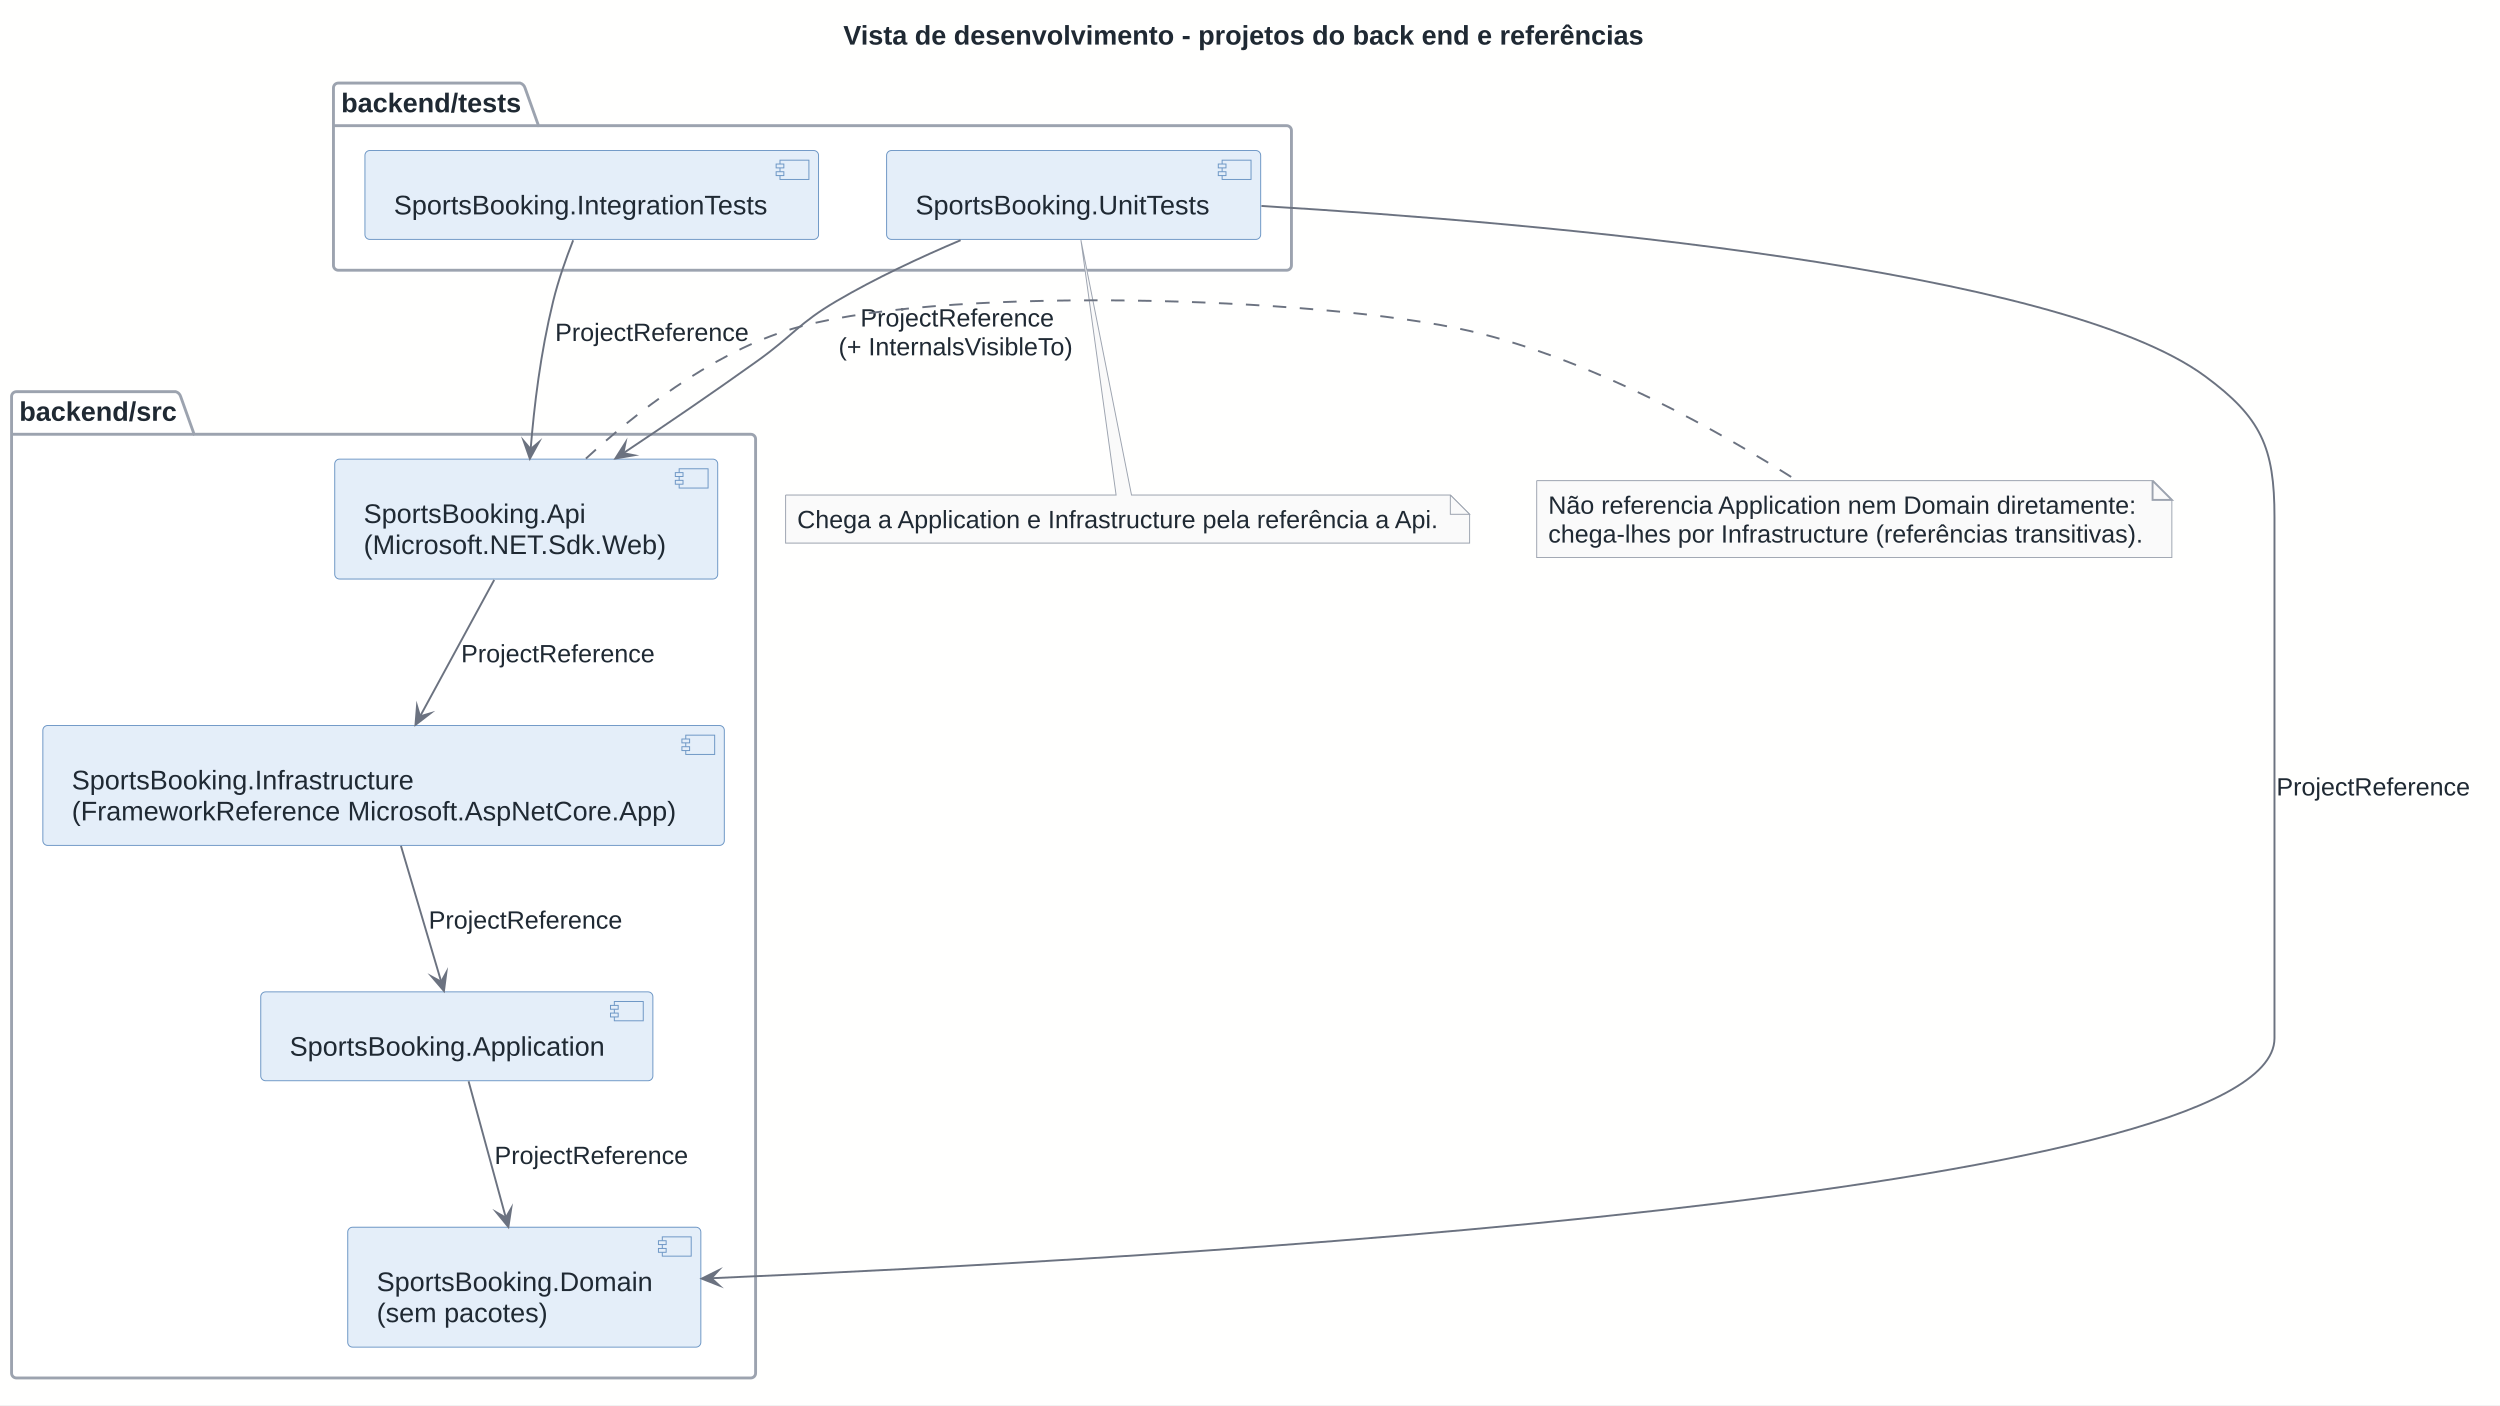
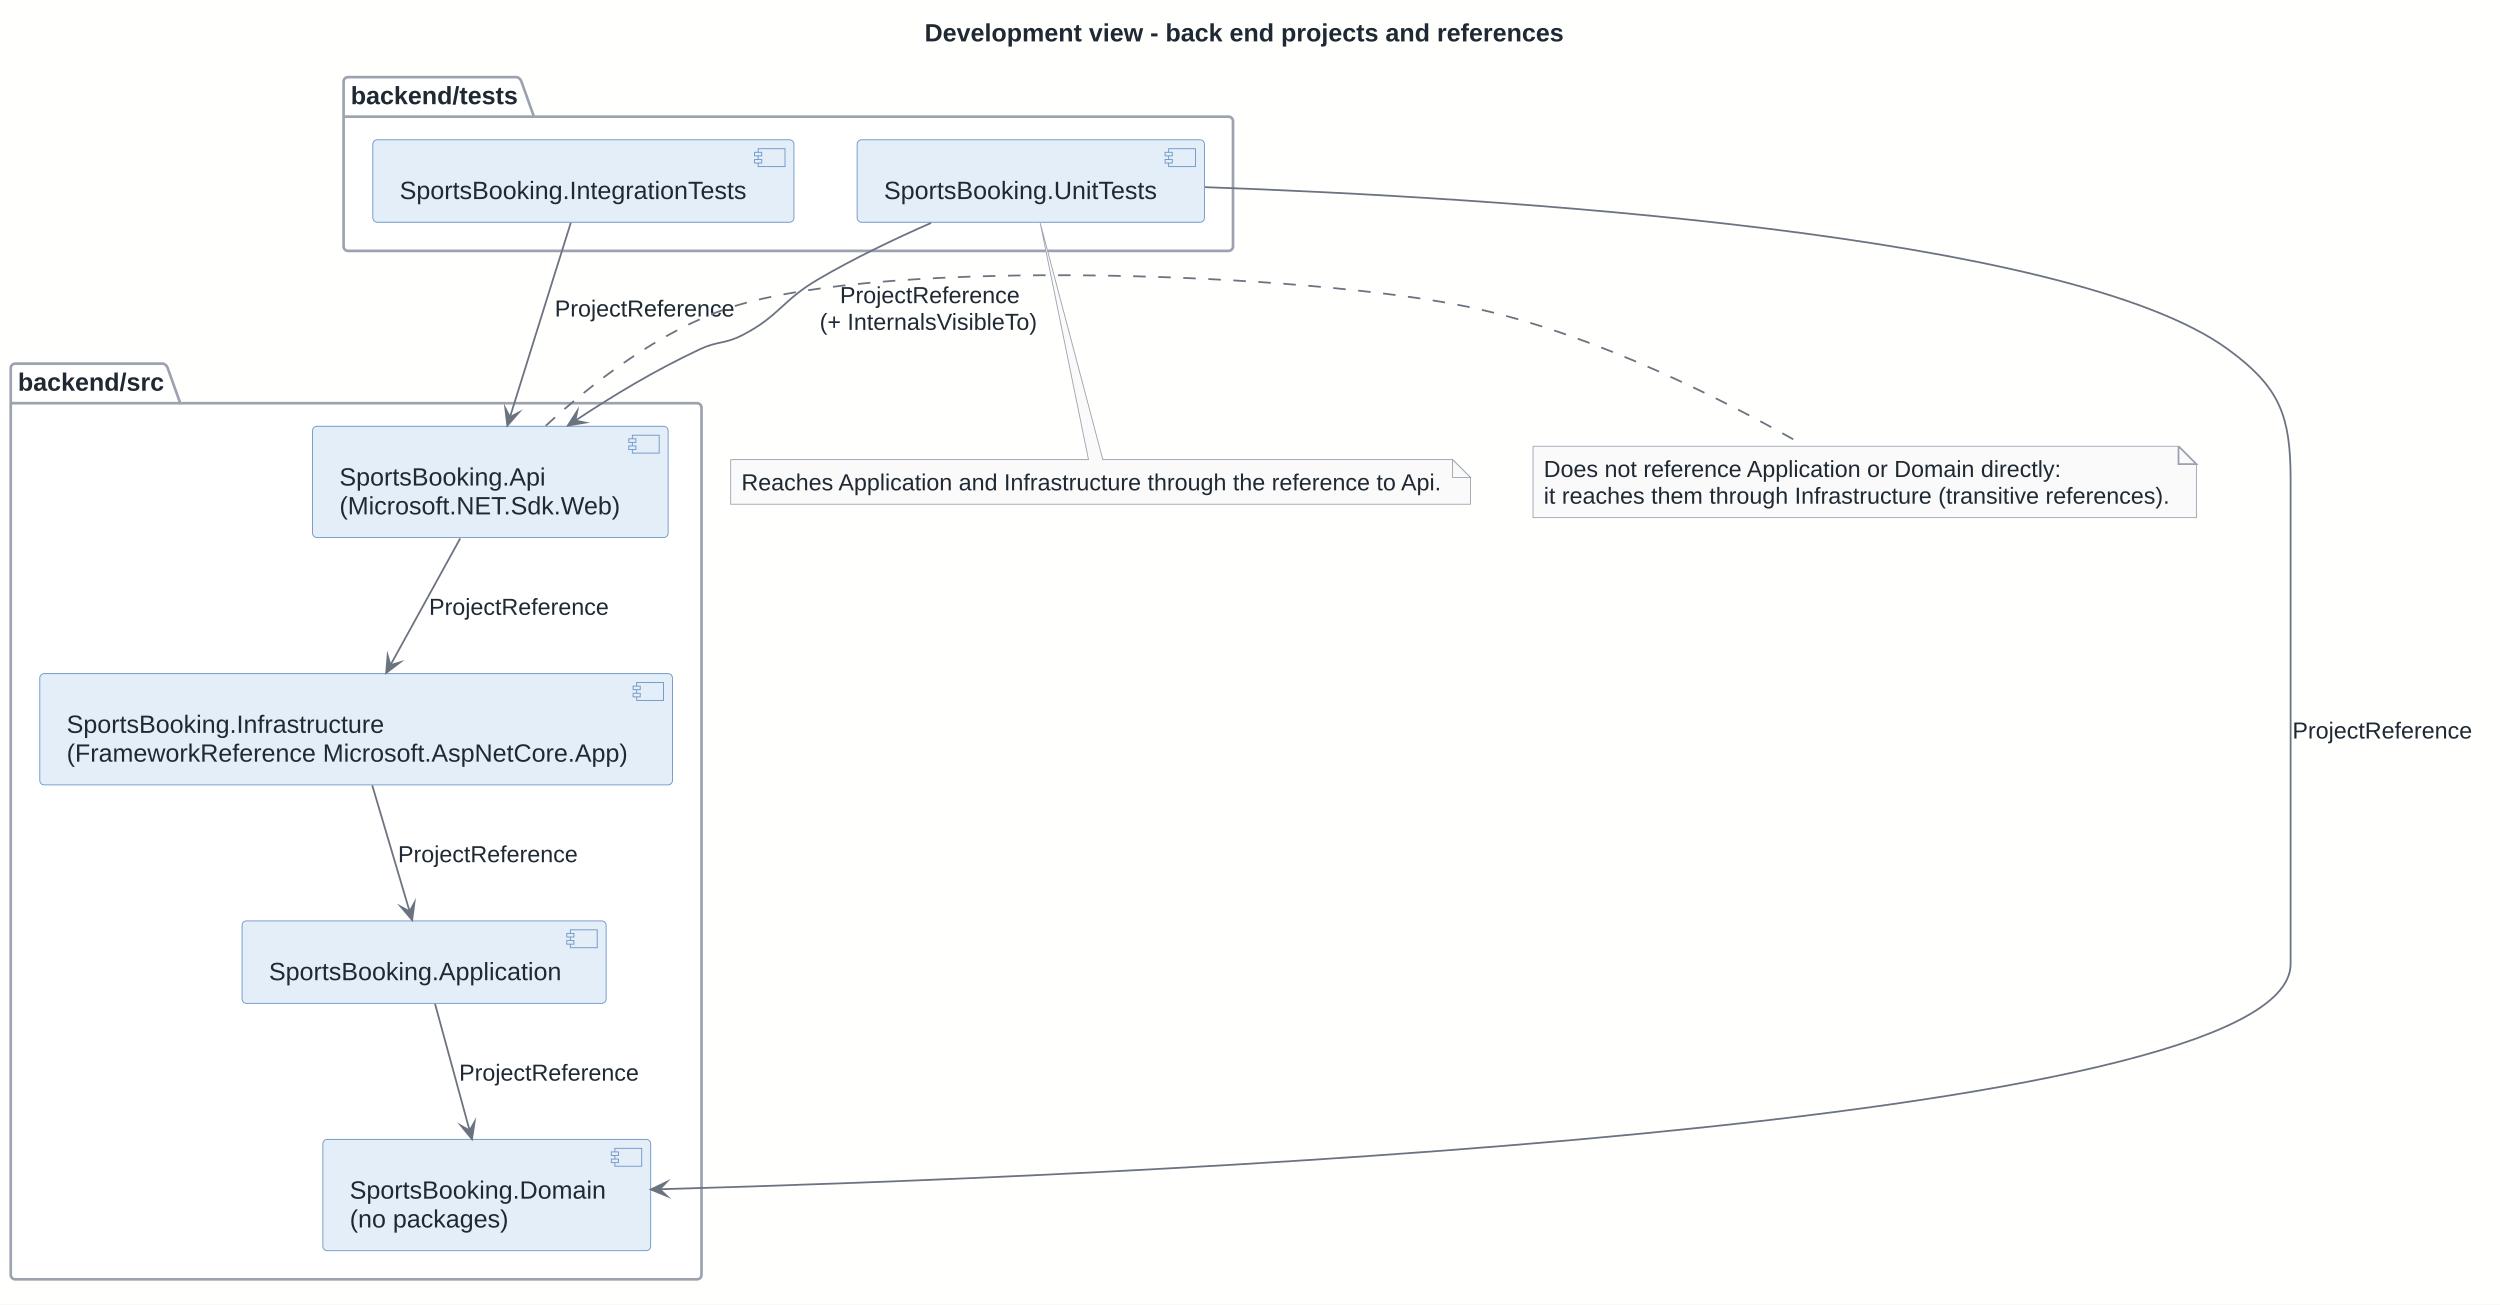
- <svg xmlns="http://www.w3.org/2000/svg" version="1.1" data-diagram-type="DESCRIPTION" style="width:1297px;height:729px;background:#FFFFFE;" width="1297px" height="729px" viewBox="0 0 1297 729" zoomAndPan="magnify" preserveAspectRatio="none" contentStyleType="text/css">
+ <svg xmlns="http://www.w3.org/2000/svg" version="1.1" data-diagram-type="DESCRIPTION" style="width:1397px;height:729px;background:#FFFFFE;" width="1397px" height="729px" viewBox="0 0 1397 729" zoomAndPan="magnify" preserveAspectRatio="none" contentStyleType="text/css">
  <defs />
  <g font-family="sans-serif" lengthAdjust="spacing">
-     <rect x="0" y="0" width="1297" height="729" fill="#FFFFFE" style="stroke:none;" />
+     <rect x="0" y="0" width="1397" height="729" fill="#FFFFFE" style="stroke:none;" />
    <g class="title" data-source-line="7">
-       <text x="437.486" y="23.132" fill="#1F2933" font-size="14" textLength="415.468" font-weight="700" font-family="Arial, Liberation Sans, Helvetica, sans-serif">Vista de desenvolvimento - projetos do back end e referências</text>
+       <text x="516.655" y="23.132" fill="#1F2933" font-size="14" textLength="357.13" font-weight="700" font-family="Arial, Liberation Sans, Helvetica, sans-serif">Development view - back end projects and references</text>
    </g>
    <g class="cluster" data-qualified-name="backend.src" id="ent0001" data-source-line="9">
      <path d="M8.5,203.199 L91.21,203.199 A3.75,3.75 0 0 1 93.71,205.699 L100.71,225.297 L389.5,225.297 A2.5,2.5 0 0 1 392,227.797 L392,712.389 A2.5,2.5 0 0 1 389.5,714.889 L8.5,714.889 A2.5,2.5 0 0 1 6,712.389 L6,205.699 A2.5,2.5 0 0 1 8.5,203.199" style="stroke:#9CA3AF;stroke-width:1.5;" fill="#FFF" />
      <line x1="6" y1="225.297" x2="100.71" y2="225.297" style="stroke:#9CA3AF;stroke-width:1.5;" />
      <text x="10" y="218.33" fill="#1F2933" font-size="14" textLength="81.71" font-weight="700" font-family="Arial, Liberation Sans, Helvetica, sans-serif">backend/src</text>
    </g>
    <g class="cluster" data-qualified-name="backend.tests" id="ent0006" data-source-line="16">
-       <path d="M175.5,43.099 L269.872,43.099 A3.75,3.75 0 0 1 272.372,45.599 L279.372,65.197 L667.5,65.197 A2.5,2.5 0 0 1 670,67.697 L670,137.699 A2.5,2.5 0 0 1 667.5,140.199 L175.5,140.199 A2.5,2.5 0 0 1 173,137.699 L173,45.599 A2.5,2.5 0 0 1 175.5,43.099" style="stroke:#9CA3AF;stroke-width:1.5;" fill="#FFF" />
-       <line x1="173" y1="65.197" x2="279.372" y2="65.197" style="stroke:#9CA3AF;stroke-width:1.5;" />
-       <text x="177" y="58.23" fill="#1F2933" font-size="14" textLength="93.372" font-weight="700" font-family="Arial, Liberation Sans, Helvetica, sans-serif">backend/tests</text>
+       <path d="M194.5,43.099 L288.872,43.099 A3.75,3.75 0 0 1 291.372,45.599 L298.372,65.197 L686.5,65.197 A2.5,2.5 0 0 1 689,67.697 L689,137.699 A2.5,2.5 0 0 1 686.5,140.199 L194.5,140.199 A2.5,2.5 0 0 1 192,137.699 L192,45.599 A2.5,2.5 0 0 1 194.5,43.099" style="stroke:#9CA3AF;stroke-width:1.5;" fill="#FFF" />
+       <line x1="192" y1="65.197" x2="298.372" y2="65.197" style="stroke:#9CA3AF;stroke-width:1.5;" />
+       <text x="196" y="58.23" fill="#1F2933" font-size="14" textLength="93.372" font-weight="700" font-family="Arial, Liberation Sans, Helvetica, sans-serif">backend/tests</text>
    </g>
    <g class="entity" data-qualified-name="backend.src.L_API" id="ent0002" data-source-line="10">
-       <rect x="173.66" y="238.199" width="198.689" height="62.197" fill="#E4EEF9" style="stroke:#6B95C4;stroke-width:0.5;" rx="2.5" ry="2.5" />
-       <rect x="352.349" y="243.199" width="15" height="10" fill="#E4EEF9" style="stroke:#6B95C4;stroke-width:0.5;" />
-       <rect x="350.349" y="245.199" width="4" height="2" fill="#E4EEF9" style="stroke:#6B95C4;stroke-width:0.5;" />
-       <rect x="350.349" y="249.199" width="4" height="2" fill="#E4EEF9" style="stroke:#6B95C4;stroke-width:0.5;" />
-       <text x="188.66" y="271.33" fill="#1F2933" font-size="14" textLength="115.179" font-family="Arial, Liberation Sans, Helvetica, sans-serif">SportsBooking.Api</text>
-       <text x="188.66" y="287.429" fill="#1F2933" font-size="14" textLength="158.689" font-family="Arial, Liberation Sans, Helvetica, sans-serif">(Microsoft.NET.Sdk.Web)</text>
+       <rect x="174.66" y="238.199" width="198.689" height="62.197" fill="#E4EEF9" style="stroke:#6B95C4;stroke-width:0.5;" rx="2.5" ry="2.5" />
+       <rect x="353.349" y="243.199" width="15" height="10" fill="#E4EEF9" style="stroke:#6B95C4;stroke-width:0.5;" />
+       <rect x="351.349" y="245.199" width="4" height="2" fill="#E4EEF9" style="stroke:#6B95C4;stroke-width:0.5;" />
+       <rect x="351.349" y="249.199" width="4" height="2" fill="#E4EEF9" style="stroke:#6B95C4;stroke-width:0.5;" />
+       <text x="189.66" y="271.33" fill="#1F2933" font-size="14" textLength="115.179" font-family="Arial, Liberation Sans, Helvetica, sans-serif">SportsBooking.Api</text>
+       <text x="189.66" y="287.429" fill="#1F2933" font-size="14" textLength="158.689" font-family="Arial, Liberation Sans, Helvetica, sans-serif">(Microsoft.NET.Sdk.Web)</text>
    </g>
    <g class="entity" data-qualified-name="backend.src.L_INF" id="ent0003" data-source-line="11">
      <rect x="22.23" y="376.399" width="353.544" height="62.197" fill="#E4EEF9" style="stroke:#6B95C4;stroke-width:0.5;" rx="2.5" ry="2.5" />
      <rect x="355.774" y="381.399" width="15" height="10" fill="#E4EEF9" style="stroke:#6B95C4;stroke-width:0.5;" />
      <rect x="353.774" y="383.399" width="4" height="2" fill="#E4EEF9" style="stroke:#6B95C4;stroke-width:0.5;" />
      <rect x="353.774" y="387.399" width="4" height="2" fill="#E4EEF9" style="stroke:#6B95C4;stroke-width:0.5;" />
      <text x="37.23" y="409.53" fill="#1F2933" font-size="14" textLength="177.42" font-family="Arial, Liberation Sans, Helvetica, sans-serif">SportsBooking.Infrastructure</text>
      <text x="37.23" y="425.629" fill="#1F2933" font-size="14" textLength="313.544" font-family="Arial, Liberation Sans, Helvetica, sans-serif">(FrameworkReference Microsoft.AspNetCore.App)</text>
    </g>
    <g class="entity" data-qualified-name="backend.src.L_APP" id="ent0004" data-source-line="12">
      <rect x="135.28" y="514.589" width="203.434" height="46.099" fill="#E4EEF9" style="stroke:#6B95C4;stroke-width:0.5;" rx="2.5" ry="2.5" />
      <rect x="318.714" y="519.589" width="15" height="10" fill="#E4EEF9" style="stroke:#6B95C4;stroke-width:0.5;" />
      <rect x="316.714" y="521.589" width="4" height="2" fill="#E4EEF9" style="stroke:#6B95C4;stroke-width:0.5;" />
      <rect x="316.714" y="525.589" width="4" height="2" fill="#E4EEF9" style="stroke:#6B95C4;stroke-width:0.5;" />
      <text x="150.28" y="547.72" fill="#1F2933" font-size="14" textLength="163.434" font-family="Arial, Liberation Sans, Helvetica, sans-serif">SportsBooking.Application</text>
    </g>
    <g class="entity" data-qualified-name="backend.src.L_DOM" id="ent0005" data-source-line="13">
      <rect x="180.41" y="636.689" width="183.186" height="62.197" fill="#E4EEF9" style="stroke:#6B95C4;stroke-width:0.5;" rx="2.5" ry="2.5" />
      <rect x="343.596" y="641.689" width="15" height="10" fill="#E4EEF9" style="stroke:#6B95C4;stroke-width:0.5;" />
      <rect x="341.596" y="643.689" width="4" height="2" fill="#E4EEF9" style="stroke:#6B95C4;stroke-width:0.5;" />
      <rect x="341.596" y="647.689" width="4" height="2" fill="#E4EEF9" style="stroke:#6B95C4;stroke-width:0.5;" />
      <text x="195.41" y="669.82" fill="#1F2933" font-size="14" textLength="143.186" font-family="Arial, Liberation Sans, Helvetica, sans-serif">SportsBooking.Domain</text>
-       <text x="195.41" y="685.919" fill="#1F2933" font-size="14" textLength="88.696" font-family="Arial, Liberation Sans, Helvetica, sans-serif">(sem pacotes)</text>
+       <text x="195.41" y="685.919" fill="#1F2933" font-size="14" textLength="88.717" font-family="Arial, Liberation Sans, Helvetica, sans-serif">(no packages)</text>
    </g>
    <g class="entity" data-qualified-name="backend.tests.DEV_TEST_UNIT" id="ent0007" data-source-line="17">
-       <rect x="459.97" y="78.099" width="194.068" height="46.099" fill="#E4EEF9" style="stroke:#6B95C4;stroke-width:0.5;" rx="2.5" ry="2.5" />
-       <rect x="634.038" y="83.099" width="15" height="10" fill="#E4EEF9" style="stroke:#6B95C4;stroke-width:0.5;" />
-       <rect x="632.038" y="85.099" width="4" height="2" fill="#E4EEF9" style="stroke:#6B95C4;stroke-width:0.5;" />
-       <rect x="632.038" y="89.099" width="4" height="2" fill="#E4EEF9" style="stroke:#6B95C4;stroke-width:0.5;" />
-       <text x="474.97" y="111.23" fill="#1F2933" font-size="14" textLength="154.068" font-family="Arial, Liberation Sans, Helvetica, sans-serif">SportsBooking.UnitTests</text>
+       <rect x="478.97" y="78.099" width="194.068" height="46.099" fill="#E4EEF9" style="stroke:#6B95C4;stroke-width:0.5;" rx="2.5" ry="2.5" />
+       <rect x="653.038" y="83.099" width="15" height="10" fill="#E4EEF9" style="stroke:#6B95C4;stroke-width:0.5;" />
+       <rect x="651.038" y="85.099" width="4" height="2" fill="#E4EEF9" style="stroke:#6B95C4;stroke-width:0.5;" />
+       <rect x="651.038" y="89.099" width="4" height="2" fill="#E4EEF9" style="stroke:#6B95C4;stroke-width:0.5;" />
+       <text x="493.97" y="111.23" fill="#1F2933" font-size="14" textLength="154.068" font-family="Arial, Liberation Sans, Helvetica, sans-serif">SportsBooking.UnitTests</text>
    </g>
    <g class="entity" data-qualified-name="backend.tests.DEV_TEST_INT" id="ent0008" data-source-line="18">
-       <rect x="189.33" y="78.099" width="235.33" height="46.099" fill="#E4EEF9" style="stroke:#6B95C4;stroke-width:0.5;" rx="2.5" ry="2.5" />
-       <rect x="404.66" y="83.099" width="15" height="10" fill="#E4EEF9" style="stroke:#6B95C4;stroke-width:0.5;" />
-       <rect x="402.66" y="85.099" width="4" height="2" fill="#E4EEF9" style="stroke:#6B95C4;stroke-width:0.5;" />
-       <rect x="402.66" y="89.099" width="4" height="2" fill="#E4EEF9" style="stroke:#6B95C4;stroke-width:0.5;" />
-       <text x="204.33" y="111.23" fill="#1F2933" font-size="14" textLength="195.33" font-family="Arial, Liberation Sans, Helvetica, sans-serif">SportsBooking.IntegrationTests</text>
+       <rect x="208.33" y="78.099" width="235.33" height="46.099" fill="#E4EEF9" style="stroke:#6B95C4;stroke-width:0.5;" rx="2.5" ry="2.5" />
+       <rect x="423.66" y="83.099" width="15" height="10" fill="#E4EEF9" style="stroke:#6B95C4;stroke-width:0.5;" />
+       <rect x="421.66" y="85.099" width="4" height="2" fill="#E4EEF9" style="stroke:#6B95C4;stroke-width:0.5;" />
+       <rect x="421.66" y="89.099" width="4" height="2" fill="#E4EEF9" style="stroke:#6B95C4;stroke-width:0.5;" />
+       <text x="223.33" y="111.23" fill="#1F2933" font-size="14" textLength="195.33" font-family="Arial, Liberation Sans, Helvetica, sans-serif">SportsBooking.IntegrationTests</text>
    </g>
    <g class="entity" data-qualified-name="GMN15" id="ent0016" data-source-line="30">
-       <path d="M797.24,249.349 L797.24,289.246 L1126.755,289.246 L1126.755,259.349 L1116.755,249.349 L797.24,249.349" style="stroke:#9CA3AF;stroke-width:0.5;" fill="#FAFAFA" />
-       <path d="M1116.755,249.349 L1116.755,259.349 L1126.755,259.349 L1116.755,249.349" style="stroke:#9CA3AF;stroke-width:1;" fill="#FAFAFA" />
-       <text x="803.24" y="266.542" fill="#1F2933" font-size="13" textLength="305.659" font-family="Arial, Liberation Sans, Helvetica, sans-serif">Não referencia Application nem Domain diretamente:</text>
-       <text x="803.24" y="281.491" fill="#1F2933" font-size="13" textLength="308.515" font-family="Arial, Liberation Sans, Helvetica, sans-serif">chega-lhes por Infrastructure (referências transitivas).</text>
+       <path d="M856.65,249.349 L856.65,289.246 L1227.355,289.246 L1227.355,259.349 L1217.355,249.349 L856.65,249.349" style="stroke:#9CA3AF;stroke-width:0.5;" fill="#FAFAFA" />
+       <path d="M1217.355,249.349 L1217.355,259.349 L1227.355,259.349 L1217.355,249.349" style="stroke:#9CA3AF;stroke-width:1;" fill="#FAFAFA" />
+       <text x="862.65" y="266.542" fill="#1F2933" font-size="13" textLength="289.751" font-family="Arial, Liberation Sans, Helvetica, sans-serif">Does not reference Application or Domain directly:</text>
+       <text x="862.65" y="281.491" fill="#1F2933" font-size="13" textLength="349.705" font-family="Arial, Liberation Sans, Helvetica, sans-serif">it reaches them through Infrastructure (transitive references).</text>
    </g>
    <g class="entity" data-qualified-name="GMN18" id="ent0019" data-source-line="35">
-       <path d="M407.57,256.819 L407.57,281.767 A0,0 0 0 0 407.57,281.767 L762.431,281.767 A0,0 0 0 0 762.431,281.767 L762.431,266.819 L752.431,256.819 L587.03,256.819 L560.78,124.559 L579.03,256.819 L407.57,256.819 A0,0 0 0 0 407.57,256.819" style="stroke:#9CA3AF;stroke-width:0.5;" fill="#FAFAFA" />
-       <path d="M752.431,256.819 L752.431,266.819 L762.431,266.819 L752.431,256.819" style="stroke:#9CA3AF;stroke-width:0.5;" fill="#FAFAFA" />
-       <text x="413.57" y="274.012" fill="#1F2933" font-size="13" textLength="333.861" font-family="Arial, Liberation Sans, Helvetica, sans-serif">Chega a Application e Infrastructure pela referência a Api.</text>
+       <path d="M408.3,256.819 L408.3,281.767 A0,0 0 0 0 408.3,281.767 L821.699,281.767 A0,0 0 0 0 821.699,281.767 L821.699,266.819 L811.699,256.819 L616.25,256.819 L581.26,124.559 L608.25,256.819 L408.3,256.819 A0,0 0 0 0 408.3,256.819" style="stroke:#9CA3AF;stroke-width:0.5;" fill="#FAFAFA" />
+       <path d="M811.699,256.819 L811.699,266.819 L821.699,266.819 L811.699,256.819" style="stroke:#9CA3AF;stroke-width:0.5;" fill="#FAFAFA" />
+       <text x="414.3" y="274.012" fill="#1F2933" font-size="13" textLength="392.399" font-family="Arial, Liberation Sans, Helvetica, sans-serif">Reaches Application and Infrastructure through the reference to Api.</text>
    </g>
    <g class="link" data-entity-1="ent0002" data-entity-2="ent0003" id="lnk9" data-source-line="21" data-link-type="dependency">
-       <path d="M256.39,300.859 C244.21,323.289 230.118,349.236 217.938,371.636" style="stroke:#6B7280;stroke-width:1;" fill="none" id="L_API-to-L_INF" />
-       <polygon points="215.55,376.029,223.363,370.033,217.938,371.636,216.335,366.211,215.55,376.029" fill="#6B7280" style="stroke:#6B7280;stroke-width:1;stroke-linejoin:miter;stroke-miterlimit:10;" />
-       <text x="239.22" y="343.592" fill="#1F2933" font-size="13" textLength="100.439" font-family="Arial, Liberation Sans, Helvetica, sans-serif">ProjectReference</text>
+       <path d="M257.17,300.859 C244.82,323.289 230.521,349.248 218.191,371.648" style="stroke:#6B7280;stroke-width:1;" fill="none" id="L_API-to-L_INF" />
+       <polygon points="215.78,376.029,223.624,370.073,218.191,371.648,216.616,366.215,215.78,376.029" fill="#6B7280" style="stroke:#6B7280;stroke-width:1;stroke-linejoin:miter;stroke-miterlimit:10;" />
+       <text x="239.75" y="343.592" fill="#1F2933" font-size="13" textLength="100.439" font-family="Arial, Liberation Sans, Helvetica, sans-serif">ProjectReference</text>
    </g>
    <g class="link" data-entity-1="ent0003" data-entity-2="ent0004" id="lnk10" data-source-line="22" data-link-type="dependency">
      <path d="M208.01,438.859 C214.85,461.959 222.698,488.415 228.898,509.315" style="stroke:#6B7280;stroke-width:1;" fill="none" id="L_INF-to-L_APP" />
      <polygon points="230.32,514.109,231.595,504.343,228.898,509.315,223.926,506.618,230.32,514.109" fill="#6B7280" style="stroke:#6B7280;stroke-width:1;stroke-linejoin:miter;stroke-miterlimit:10;" />
      <text x="222.4" y="481.782" fill="#1F2933" font-size="13" textLength="100.439" font-family="Arial, Liberation Sans, Helvetica, sans-serif">ProjectReference</text>
    </g>
    <g class="link" data-entity-1="ent0004" data-entity-2="ent0005" id="lnk11" data-source-line="23" data-link-type="dependency">
      <path d="M243.1,560.969 C248.82,581.899 256.093,608.555 262.423,631.735" style="stroke:#6B7280;stroke-width:1;" fill="none" id="L_APP-to-L_DOM" />
      <polygon points="263.74,636.559,265.228,626.823,262.423,631.735,257.51,628.93,263.74,636.559" fill="#6B7280" style="stroke:#6B7280;stroke-width:1;stroke-linejoin:miter;stroke-miterlimit:10;" />
      <text x="256.55" y="603.882" fill="#1F2933" font-size="13" textLength="100.439" font-family="Arial, Liberation Sans, Helvetica, sans-serif">ProjectReference</text>
    </g>
    <g class="link" data-entity-1="ent0007" data-entity-2="ent0005" id="lnk12" data-source-line="25" data-link-type="dependency">
-       <path d="M654.43,106.869 C800.7,115.699 1068,139.179 1144,195.199 C1173.15,216.689 1180,232.079 1180,268.299 C1180,268.299 1180,268.299 1180,538.639 C1180,620.429 599.895,653.275 369.055,663.135" style="stroke:#6B7280;stroke-width:1;" fill="none" id="DEV_TEST_UNIT-to-L_DOM" />
-       <polygon points="364.06,663.349,373.222,666.961,369.055,663.135,372.881,658.968,364.06,663.349" fill="#6B7280" style="stroke:#6B7280;stroke-width:1;stroke-linejoin:miter;stroke-miterlimit:10;" />
-       <text x="1181" y="412.692" fill="#1F2933" font-size="13" textLength="100.439" font-family="Arial, Liberation Sans, Helvetica, sans-serif">ProjectReference</text>
+       <path d="M673.37,104.579 C836.5,110.429 1155.95,130.109 1245,195.199 C1274.08,216.459 1280,232.279 1280,268.299 C1280,268.299 1280,268.299 1280,538.639 C1280,630.539 617.158,657.599 368.678,664.539" style="stroke:#6B7280;stroke-width:1;" fill="none" id="DEV_TEST_UNIT-to-L_DOM" />
+       <polygon points="363.68,664.679,372.788,668.426,368.678,664.539,372.565,660.429,363.68,664.679" fill="#6B7280" style="stroke:#6B7280;stroke-width:1;stroke-linejoin:miter;stroke-miterlimit:10;" />
+       <text x="1281" y="412.692" fill="#1F2933" font-size="13" textLength="100.439" font-family="Arial, Liberation Sans, Helvetica, sans-serif">ProjectReference</text>
    </g>
    <g class="link" data-entity-1="ent0007" data-entity-2="ent0002" id="lnk13" data-source-line="26" data-link-type="dependency">
-       <path d="M498.36,124.619 C477.52,133.459 454.22,144.329 434,156.199 C414.3,167.759 411.58,173.909 393,187.199 C368.97,204.389 345.88,220.104 323.42,235.084" style="stroke:#6B7280;stroke-width:1;" fill="none" id="DEV_TEST_UNIT-to-L_API" />
-       <polygon points="319.26,237.859,328.967,236.193,323.42,235.084,324.528,229.537,319.26,237.859" fill="#6B7280" style="stroke:#6B7280;stroke-width:1;stroke-linejoin:miter;stroke-miterlimit:10;" />
-       <text x="446.375" y="169.392" fill="#1F2933" font-size="13" textLength="100.439" font-family="Arial, Liberation Sans, Helvetica, sans-serif">ProjectReference</text>
-       <text x="435" y="184.341" fill="#1F2933" font-size="13" textLength="123.189" font-family="Arial, Liberation Sans, Helvetica, sans-serif">(+ InternalsVisibleTo)</text>
+       <path d="M520.29,124.569 C499.9,133.519 476.96,144.479 457,156.199 C437,167.949 435.59,176.509 415,187.199 C405.02,192.379 401.17,190.409 391,195.199 C365.54,207.189 342.969,220.808 321.499,235.028" style="stroke:#6B7280;stroke-width:1;" fill="none" id="DEV_TEST_UNIT-to-L_API" />
+       <polygon points="317.33,237.789,327.042,236.154,321.499,235.028,322.625,229.484,317.33,237.789" fill="#6B7280" style="stroke:#6B7280;stroke-width:1;stroke-linejoin:miter;stroke-miterlimit:10;" />
+       <text x="469.375" y="169.392" fill="#1F2933" font-size="13" textLength="100.439" font-family="Arial, Liberation Sans, Helvetica, sans-serif">ProjectReference</text>
+       <text x="458" y="184.341" fill="#1F2933" font-size="13" textLength="123.189" font-family="Arial, Liberation Sans, Helvetica, sans-serif">(+ InternalsVisibleTo)</text>
    </g>
    <g class="link" data-entity-1="ent0008" data-entity-2="ent0002" id="lnk14" data-source-line="27" data-link-type="dependency">
-       <path d="M297.35,124.669 C293.59,134.229 289.59,145.599 287,156.199 C280.35,183.449 277.17,210.245 275.3,232.995" style="stroke:#6B7280;stroke-width:1;" fill="none" id="DEV_TEST_INT-to-L_API" />
-       <polygon points="274.89,237.979,279.614,229.337,275.3,232.995,271.641,228.681,274.89,237.979" fill="#6B7280" style="stroke:#6B7280;stroke-width:1;stroke-linejoin:miter;stroke-miterlimit:10;" />
-       <text x="288" y="176.892" fill="#1F2933" font-size="13" textLength="100.439" font-family="Arial, Liberation Sans, Helvetica, sans-serif">ProjectReference</text>
+       <path d="M318.96,124.499 C315.89,134.239 312.27,145.779 309,156.199 C300.34,183.829 292.008,210.515 284.978,233.065" style="stroke:#6B7280;stroke-width:1;" fill="none" id="DEV_TEST_INT-to-L_API" />
+       <polygon points="283.49,237.839,289.987,230.437,284.978,233.065,282.35,228.056,283.49,237.839" fill="#6B7280" style="stroke:#6B7280;stroke-width:1;stroke-linejoin:miter;stroke-miterlimit:10;" />
+       <text x="310" y="176.892" fill="#1F2933" font-size="13" textLength="100.439" font-family="Arial, Liberation Sans, Helvetica, sans-serif">ProjectReference</text>
    </g>
    <g class="link" data-entity-1="ent0002" data-entity-2="ent0016" id="lnk17" data-source-line="30" data-link-type="association">
-       <path d="M303.97,237.929 C329.32,214.619 367.44,184.699 407.5,171.699 C482.53,147.339 685.64,153.909 762.5,171.699 C826.55,186.529 893.78,224.899 931.54,248.869" style="stroke:#6B7280;stroke-width:1;stroke-dasharray:7,7;" fill="none" id="L_API-GMN15" />
+       <path d="M304.97,237.929 C330.32,214.619 368.44,184.699 408.5,171.699 C495.79,143.359 731.71,152.719 821.5,171.699 C891.33,186.459 965.96,224.849 1008.01,248.849" style="stroke:#6B7280;stroke-width:1;stroke-dasharray:7,7;" fill="none" id="L_API-GMN15" />
    </g>
  </g>
</svg>
